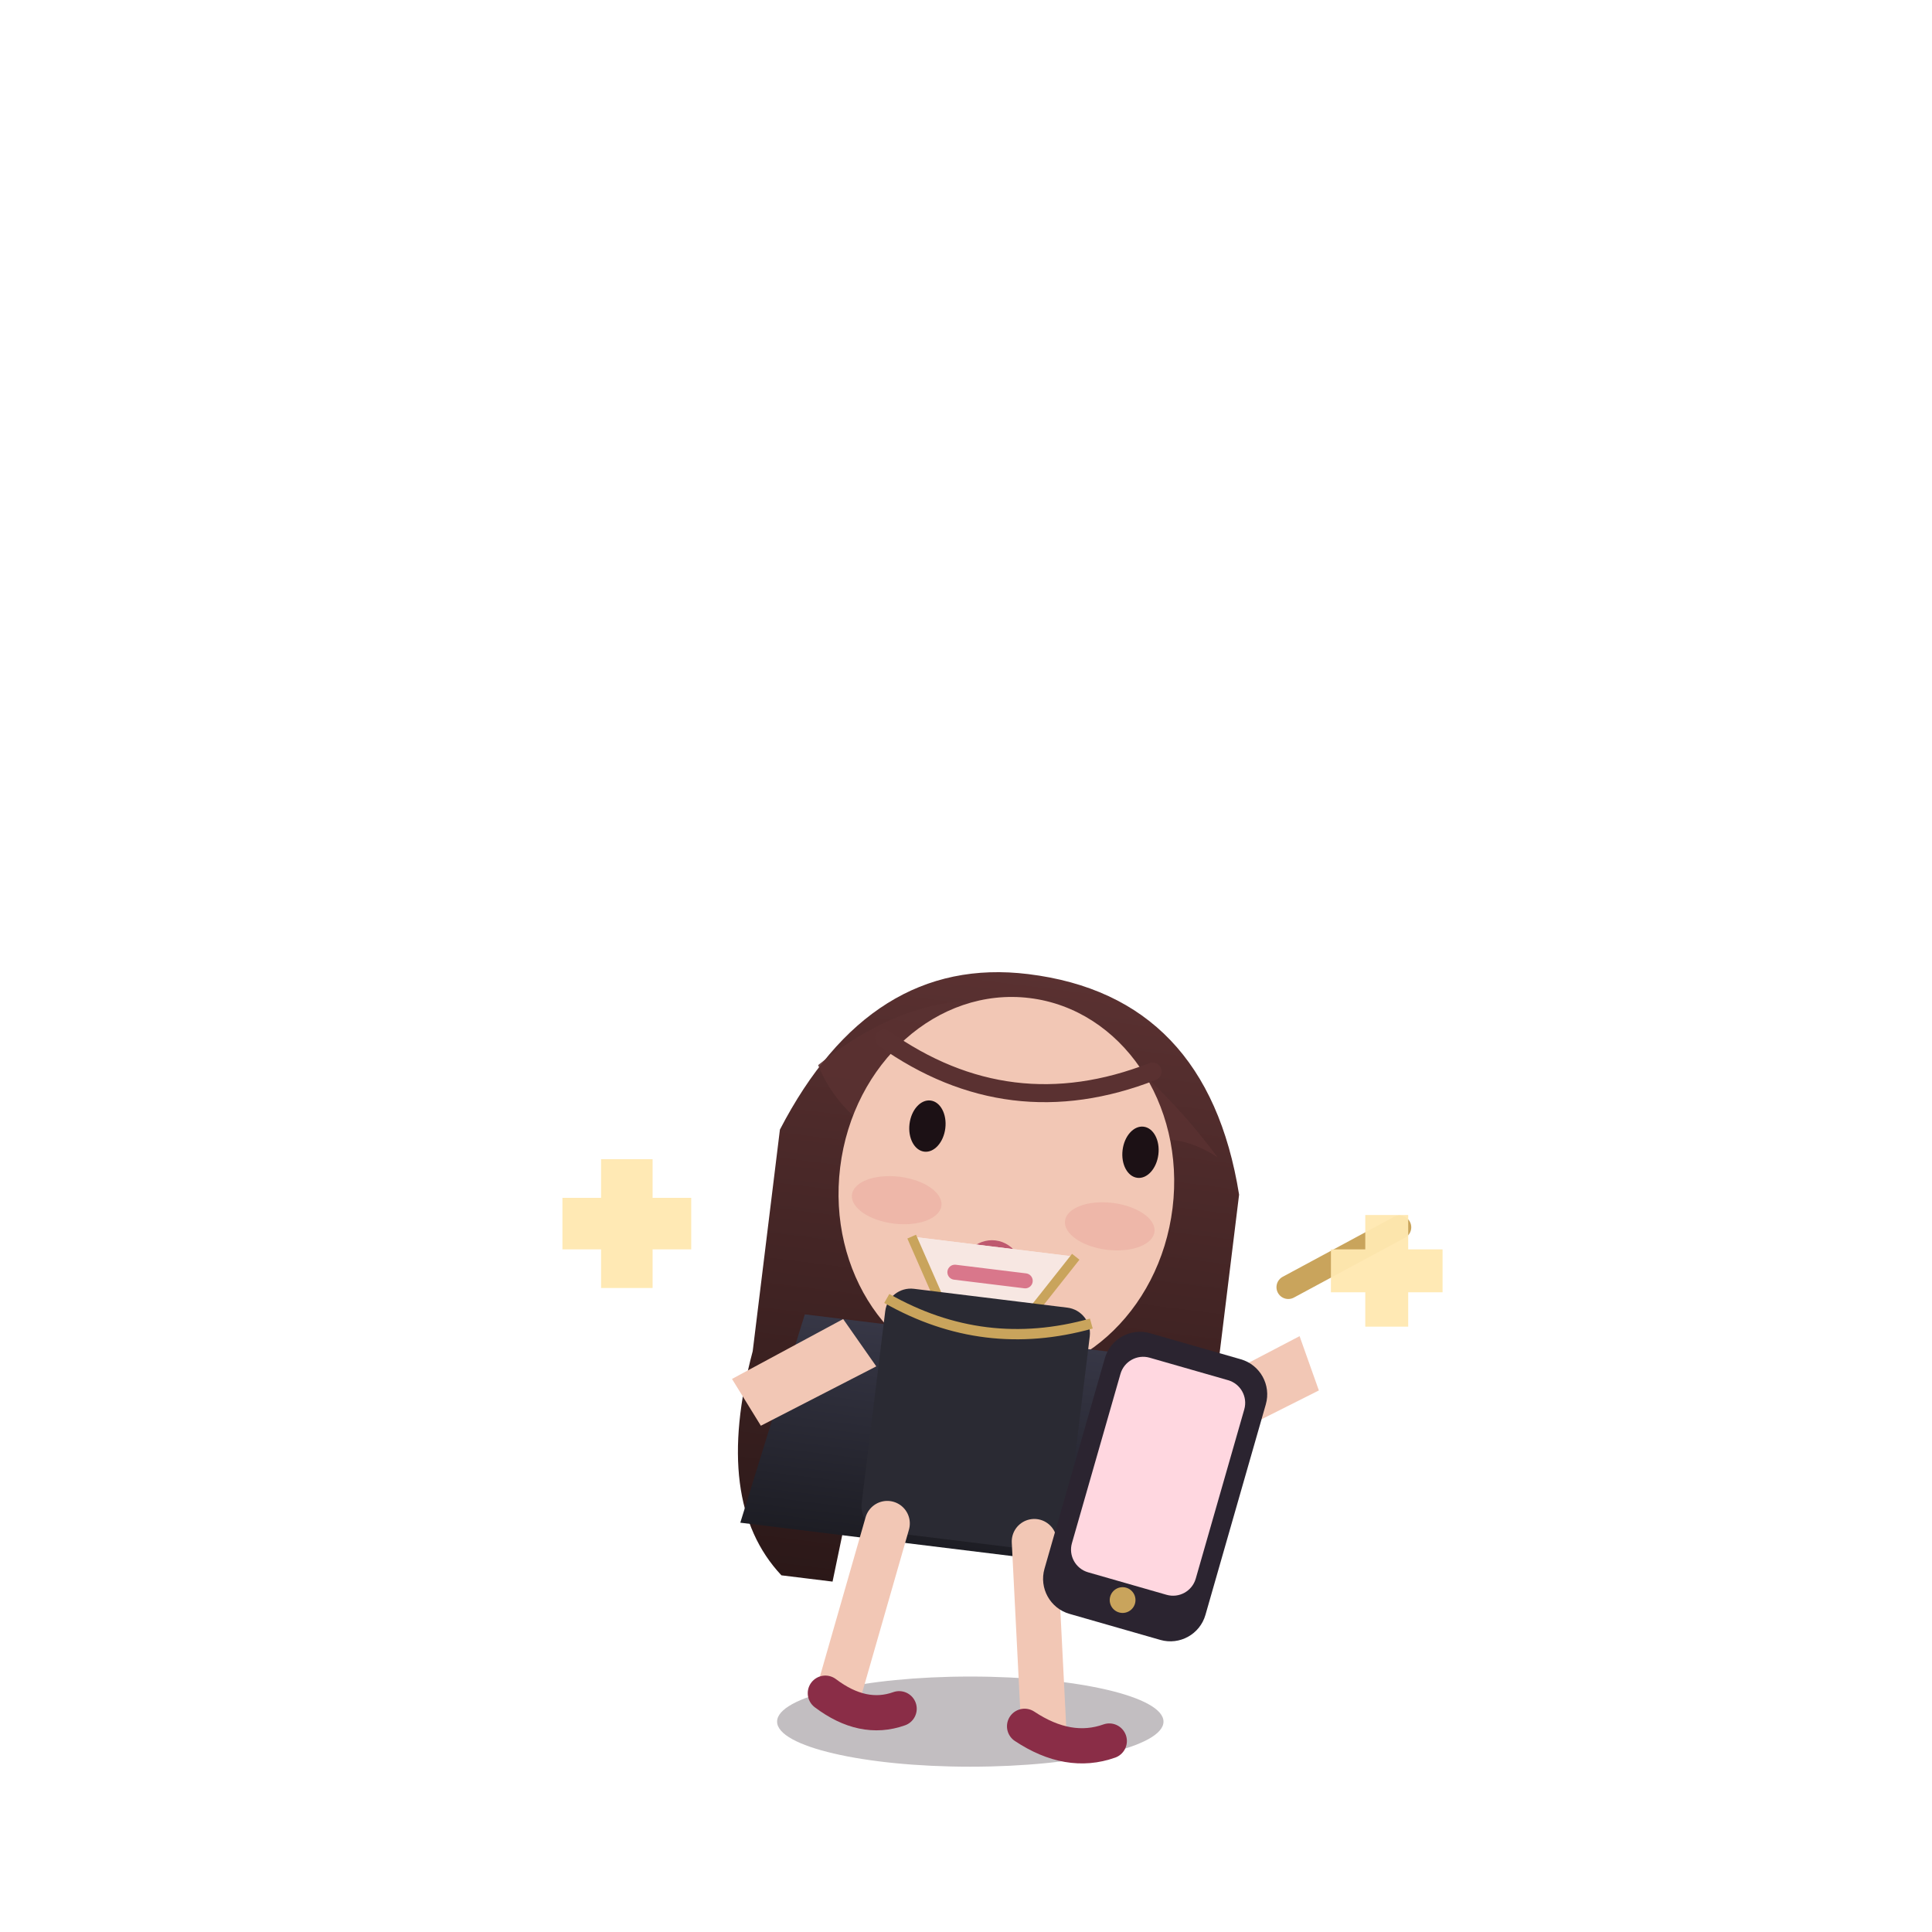
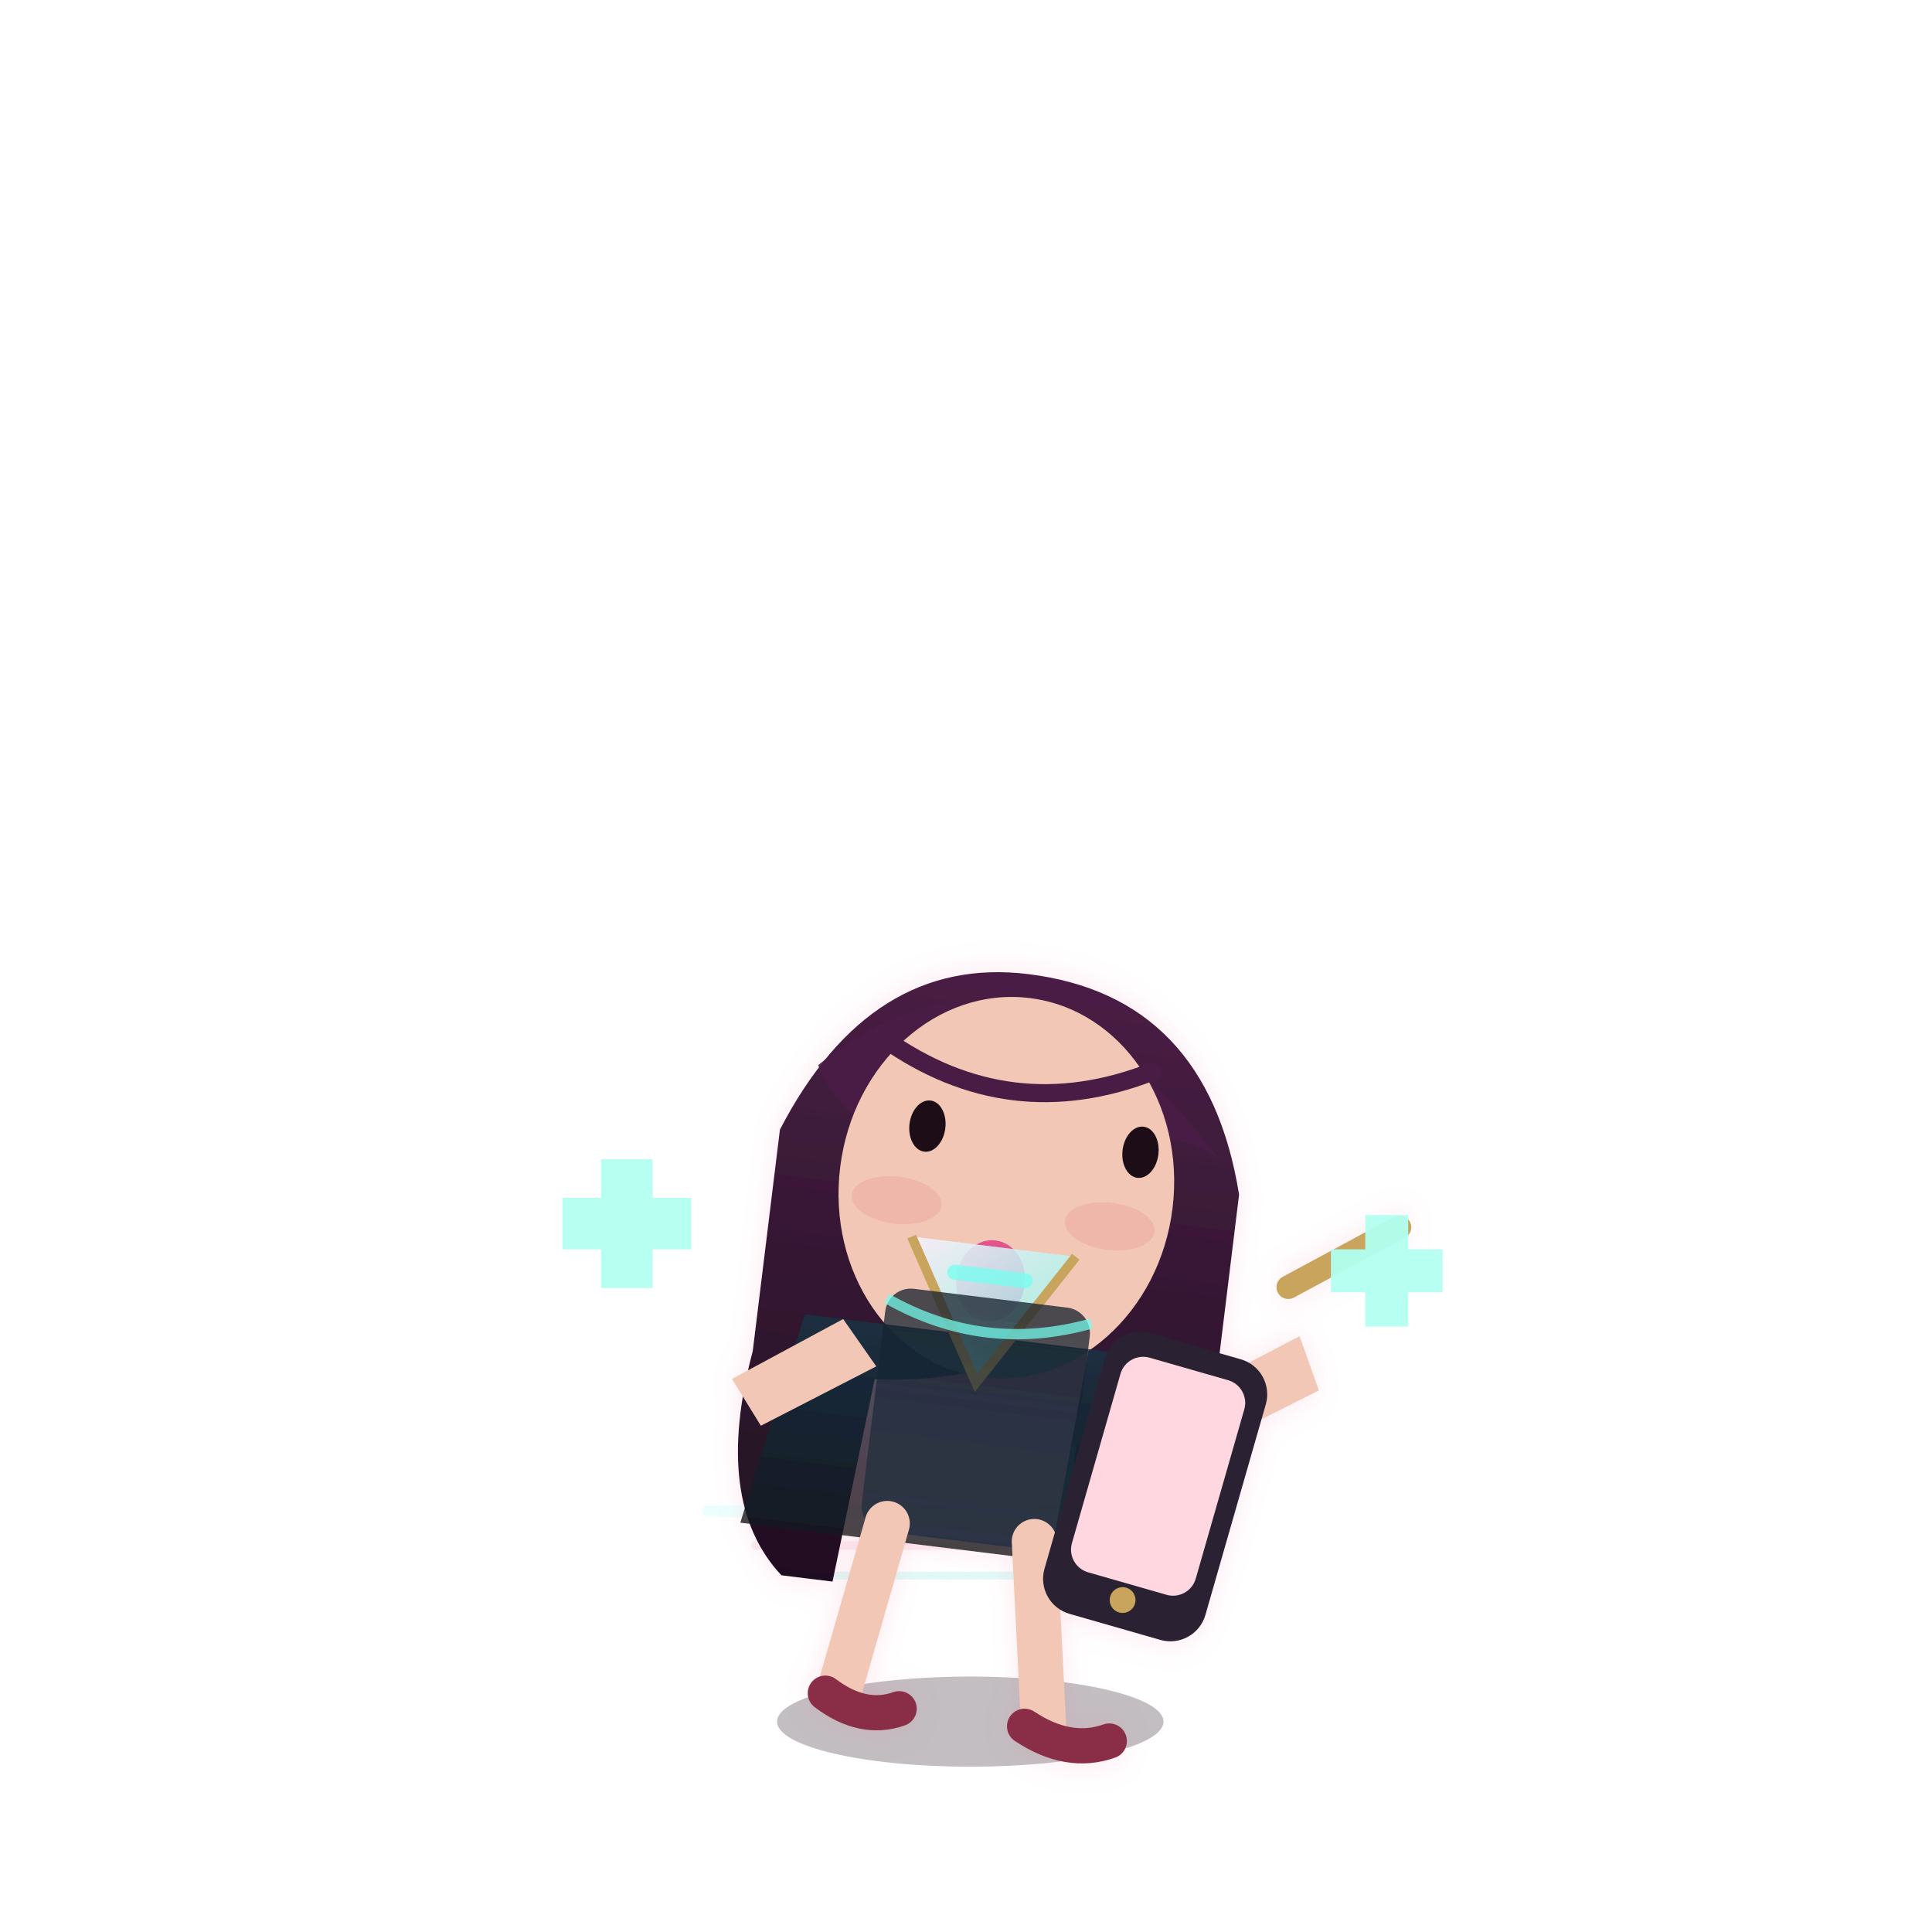
<svg xmlns="http://www.w3.org/2000/svg" viewBox="-15 -25 45 45" width="500" height="500">
  <defs>
    <linearGradient id="hair-grad" x1="0" y1="0" x2="0" y2="1">
-       <stop offset="0%" stop-color="#5A3131" />
-       <stop offset="100%" stop-color="#2B1818" />
+       <stop offset="0%" stop-color="#4A1F45" />
+       <stop offset="100%" stop-color="#1F1020" />
    </linearGradient>
    <linearGradient id="blazer-grad" x1="0" y1="0" x2="0" y2="1">
-       <stop offset="0%" stop-color="#373746" />
-       <stop offset="100%" stop-color="#1D1D24" />
+       <stop offset="0%" stop-color="#183343" />
+       <stop offset="100%" stop-color="#101A23" />
    </linearGradient>
+     <linearGradient id="blouse-grad" x1="0" y1="0" x2="1" y2="1">
+       <stop offset="0%" stop-color="#F8EFFA" stop-opacity="0.9" />
+       <stop offset="100%" stop-color="#74FFF0" stop-opacity="0.45" />
+     </linearGradient>
+     <linearGradient id="skirt-grad" x1="0" y1="0" x2="0" y2="1">
+       <stop offset="0%" stop-color="#141F2B" stop-opacity="0.9" />
+       <stop offset="100%" stop-color="#183343" stop-opacity="0.78" />
+     </linearGradient>
+     <filter id="glam-glow" x="-50%" y="-50%" width="200%" height="200%">
+       <feDropShadow dx="0" dy="0" stdDeviation="0.46" flood-color="#74FFF0" flood-opacity="0.22" />
+       <feDropShadow dx="0" dy="0" stdDeviation="0.32" flood-color="#F07AA4" flood-opacity="0.18" />
+     </filter>
    <style>
      .body-float { transform-origin: 7.5px 10px; animation: bodyFloat 3.8s infinite ease-in-out; }
      .hair-sway { transform-origin: 7.5px 4.5px; animation: hairSway 4.8s infinite ease-in-out; }
      .sparkle-pulse { animation: sparklePulse 1.8s infinite ease-in-out; }
      .alert-pop { animation: alertPop 0.9s infinite ease-in-out; }
      .sleep-breathe { transform-origin: 7.5px 10px; animation: sleepBreathe 4.6s infinite ease-in-out; }
      .mini-hover { animation: miniHover 2.6s infinite ease-in-out; }
      @keyframes bodyFloat {
        0%,100% { transform: translate(0,0); }
        50% { transform: translate(0,0.65px); }
      }
      @keyframes hairSway {
        0%,100% { transform: rotate(0deg); }
        50% { transform: rotate(-1.6deg); }
      }
      @keyframes sparklePulse {
        0%,100% { opacity: 0.65; transform: scale(1); }
        50% { opacity: 1; transform: scale(1.08); }
      }
      @keyframes alertPop {
        0%,100% { transform: translateY(0); }
        50% { transform: translateY(-0.7px); }
      }
      @keyframes sleepBreathe {
        0%,100% { transform: translate(0,0) scale(1,1); }
        50% { transform: translate(0,0.8px) scale(1.02,0.98); }
      }
      @keyframes miniHover {
        0%,100% { transform: translateY(0); }
        50% { transform: translateY(-0.8px); }
      }
    </style>
  </defs>
+   <g opacity="0.14">
+     <path d="M1.5 10.2 H13.7" stroke="#74FFF0" stroke-width="0.28" stroke-linecap="round" />
+     <path d="M2.6 11 H12.3" stroke="#F07AA4" stroke-width="0.2" stroke-linecap="round" />
+     <path d="M3.8 11.7 H11.6" stroke="#1ED7C8" stroke-width="0.18" stroke-linecap="round" />
+   </g>
  <g transform="translate(0 0) scale(1 1)">
    <ellipse cx="7.6" cy="15.1" rx="4.5" ry="1.05" fill="#24171F" opacity="0.28" />
  </g>
  <g>
-     <g transform="translate(0 0) rotate(7 7.5 9.5)" class="body-float">
+     <g transform="translate(0 0) rotate(7 7.5 9.5)" class="body-float" filter="url(#glam-glow)">
      <g class="hair-sway">
        <path d="M2.2 1.9 Q3.8 -2.4 7.5 -2.4 Q11.7 -2.4 13 2.1 L13 7.8 Q12.3 10.8 10.6 12.2 L9.6 12.2 L10 5.5 Q7.8 7.2 5.1 7.4 L4.7 12.2 L3.5 12.2 Q1.7 10.7 2.2 7.1 Z" fill="url(#hair-grad)" />
-         <path d="M2.9 0.3 Q7.2 -4.1 12.4 1.3 Q11.4 0.8 10.5 1.2 Q7.6 -1.6 4.4 1.7 Q3.4 1.2 2.9 0.3 Z" fill="#5A3131" opacity="0.88" />
+         <path d="M2.9 0.3 Q7.2 -4.1 12.4 1.3 Q11.4 0.8 10.5 1.2 Q7.6 -1.6 4.4 1.7 Q3.4 1.2 2.9 0.3 Z" fill="#4A1F45" opacity="0.88" />
      </g>
      <ellipse cx="7.6" cy="2.6" rx="3.9" ry="4.45" fill="#F2C7B5" />
      <ellipse cx="5.1" cy="3.2" rx="1.05" ry="0.55" fill="#E8A59B" opacity="0.45" />
      <ellipse cx="10.1" cy="3.2" rx="1.05" ry="0.55" fill="#E8A59B" opacity="0.45" />
      <g fill="#1C1115">
        <ellipse cx="5.6" cy="1.4" rx="0.42" ry="0.6" />
        <ellipse cx="10.6" cy="1.4" rx="0.42" ry="0.6" />
      </g>
-       <ellipse cx="7.5" cy="4.8" rx="0.8" ry="0.95" fill="#B84C67" opacity="0.9" />
-       <path d="M4.35 -0.5 Q7.5 1.2 10.65 -0.5" stroke="#5A3131" stroke-width="0.42" fill="none" stroke-linecap="round" />
-       <path d="M3.3 6.1 L11.8 6.1 L12.7 11.1 L2.4 11.1 Z" fill="url(#blazer-grad)" />
-       <path d="M5.55 4 L7.45 7.2 L9.4 4" fill="#F7E7E2" />
-       <path d="M5.55 4 L7.45 7.2 L9.4 4" stroke="#C9A45C" stroke-width="0.22" fill="#F7E7E2" />
-       <path d="M6.65 4.7 H8.3" stroke="#D9778B" stroke-width="0.35" stroke-linecap="round" />
-       <rect x="5.15" y="5.2" width="4.8" height="5.7" rx="0.6" fill="#2A2A33" />
-       <path d="M5.15 5.5 Q7.55 6.5 9.95 5.5" stroke="#C9A45C" stroke-width="0.24" fill="none" />
+       <ellipse cx="7.5" cy="4.8" rx="0.8" ry="0.95" fill="#E04787" opacity="0.9" />
+       <path d="M4.35 -0.5 Q7.5 1.2 10.65 -0.5" stroke="#4A1F45" stroke-width="0.42" fill="none" stroke-linecap="round" />
+       <path d="M3.3 6.1 L11.8 6.1 L12.7 11.1 L2.4 11.1 Z" fill="url(#blazer-grad)" fill-opacity="0.84" />
+       <path d="M5.55 4 L7.45 7.2 L9.4 4" fill="url(#blouse-grad)" fill-opacity="0.82" />
+       <path d="M5.55 4 L7.45 7.2 L9.4 4" stroke="#C9A45C" stroke-width="0.22" fill="url(#blouse-grad)" fill-opacity="0.78" />
+       <path d="M6.65 4.7 H8.3" stroke="#74FFF0" stroke-width="0.35" stroke-linecap="round" opacity="0.75" />
+       <rect x="5.15" y="5.2" width="4.8" height="5.7" rx="0.6" fill="url(#skirt-grad)" fill-opacity="0.84" />
+       <path d="M5.15 5.5 Q7.55 6.5 9.95 5.5" stroke="#74FFF0" stroke-width="0.24" fill="none" opacity="0.72" />
      <path d="M1.8 7.8 L4.2 6.1 L5.1 7.1 L2.6 8.8 Z" fill="#F2C7B5" />
      <path d="M11.9 7.2 L14.8 5.2 L15.4 6.4 L12.7 8.2 Z" fill="#F2C7B5" />
      <path d="M5.8 10.7 L5.15 14.8" stroke="#F2C7B5" stroke-width="1.05" stroke-linecap="round" />
      <path d="M9.25 10.7 L10 15" stroke="#F2C7B5" stroke-width="1.05" stroke-linecap="round" />
      <path d="M4.85 14.8 Q5.8 15.35 6.6 14.95" stroke="#8A2D47" stroke-width="0.82" stroke-linecap="round" />
      <path d="M9.55 15 Q10.65 15.55 11.55 15.1" stroke="#8A2D47" stroke-width="0.82" stroke-linecap="round" />
      <g transform="translate(10 5.7) rotate(9 2 3)">
        <rect x="0" y="0" width="3.9" height="6.8" rx="0.85" fill="#2B2430" />
        <rect x="0.45" y="0.55" width="3" height="5.2" rx="0.55" fill="#FFD7E0" />
        <circle cx="1.95" cy="6.15" r="0.3" fill="#C9A45C" />
      </g>
      <path d="M14.4 4.1 L16.8 2.4" stroke="#C9A45C" stroke-width="0.55" stroke-linecap="round" />
    </g>
  </g>
-   <g fill="#FFE8B0" opacity="0.95">
+   <g fill="#B2FFF0" opacity="0.95">
    <rect x="-1" y="2" width="1.2" height="3" />
    <rect x="-1.9" y="2.9" width="3" height="1.2" />
    <rect x="16.8" y="3.3" width="1" height="2.6" />
    <rect x="16" y="4.1" width="2.6" height="1" />
  </g>
</svg>
